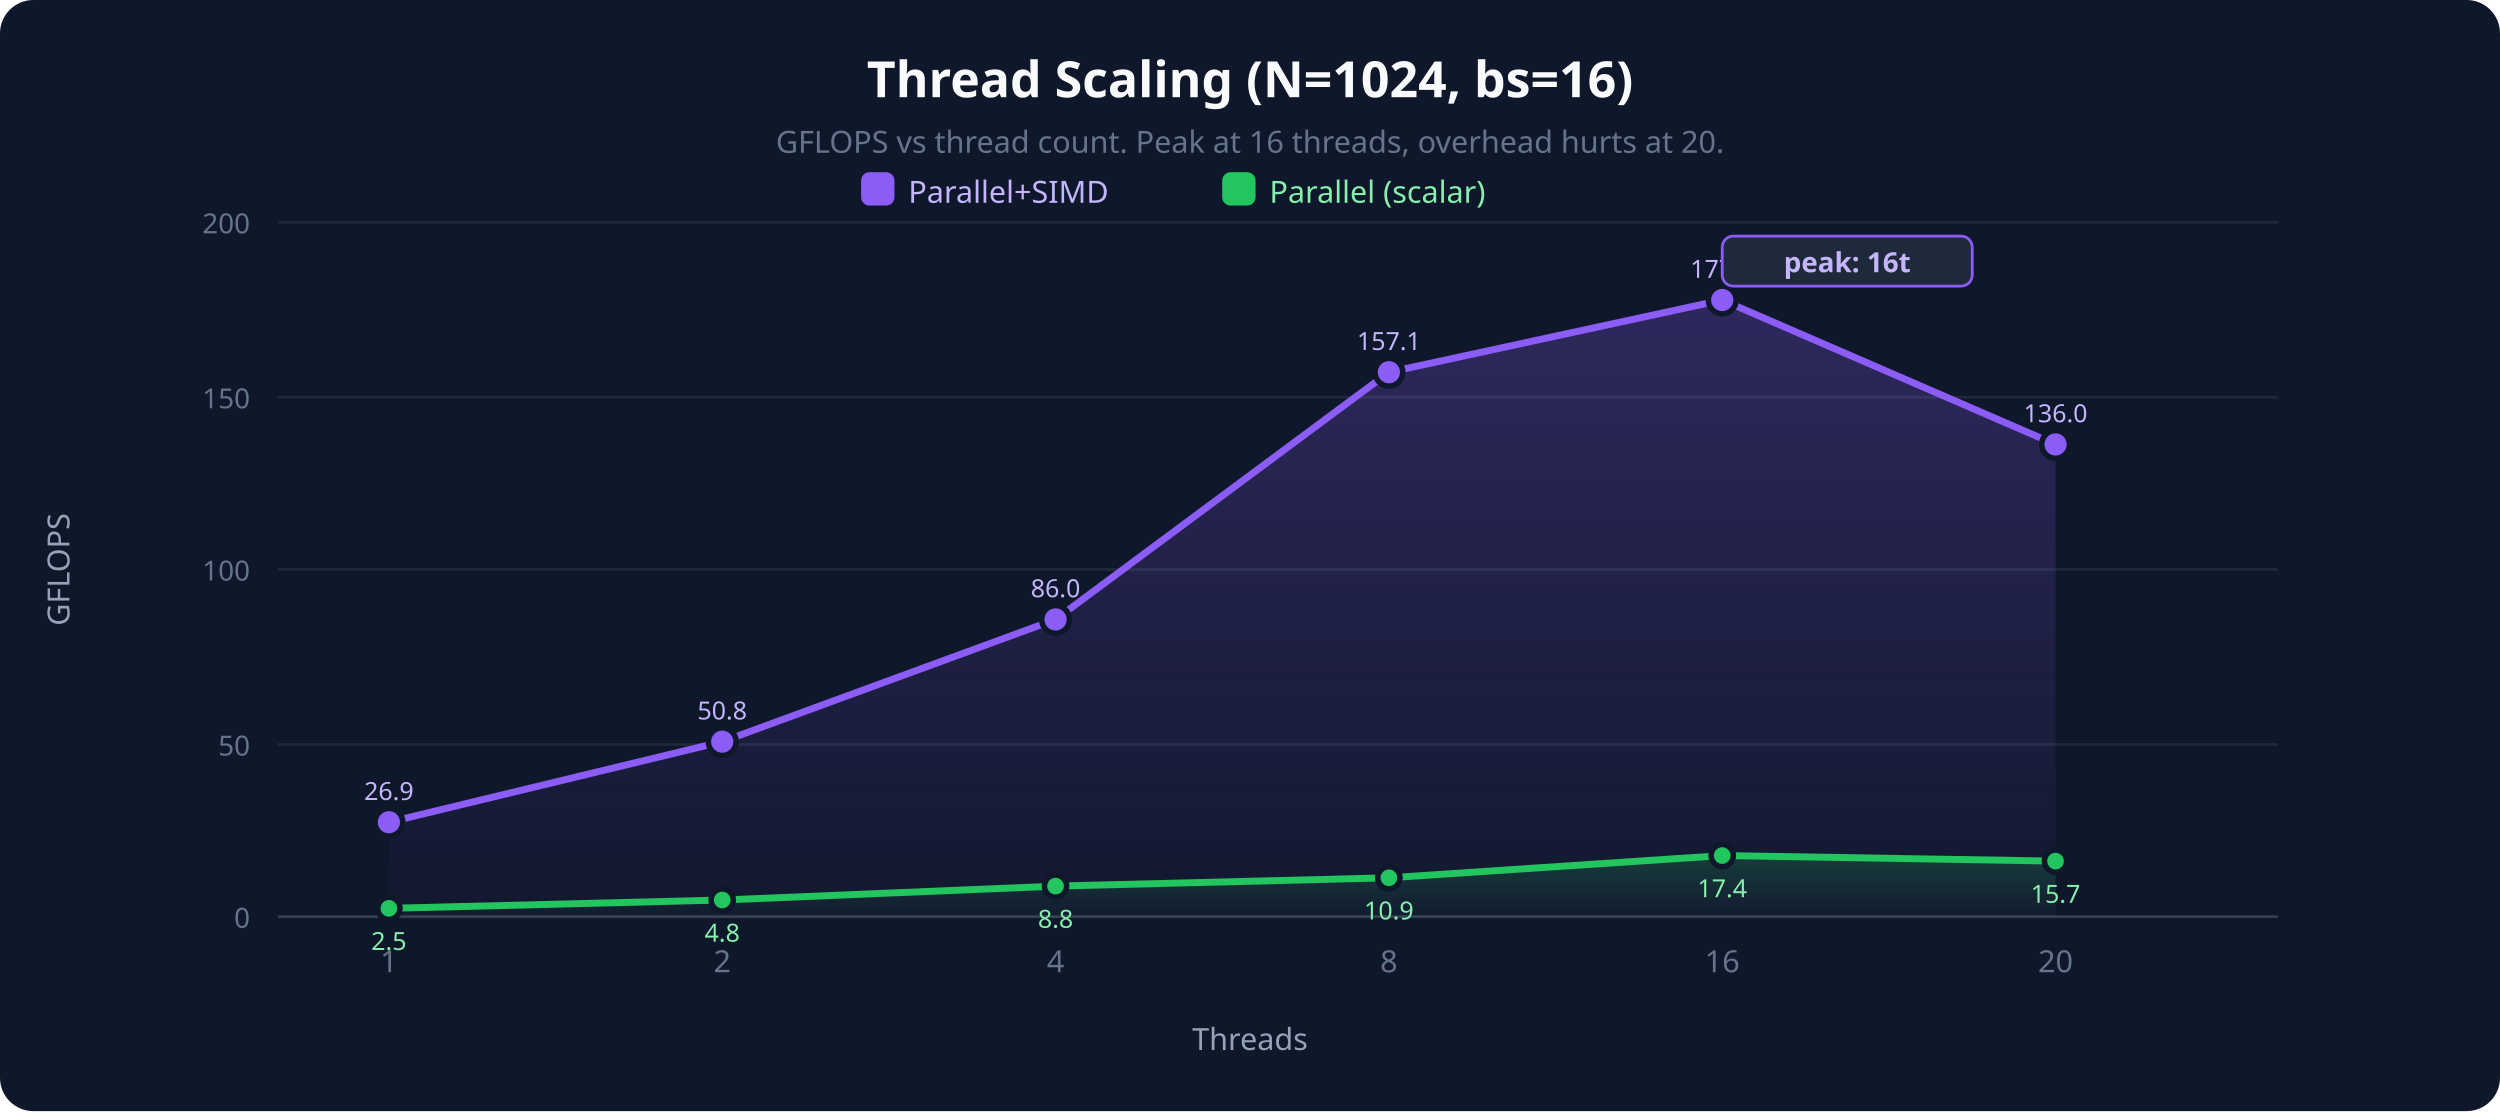
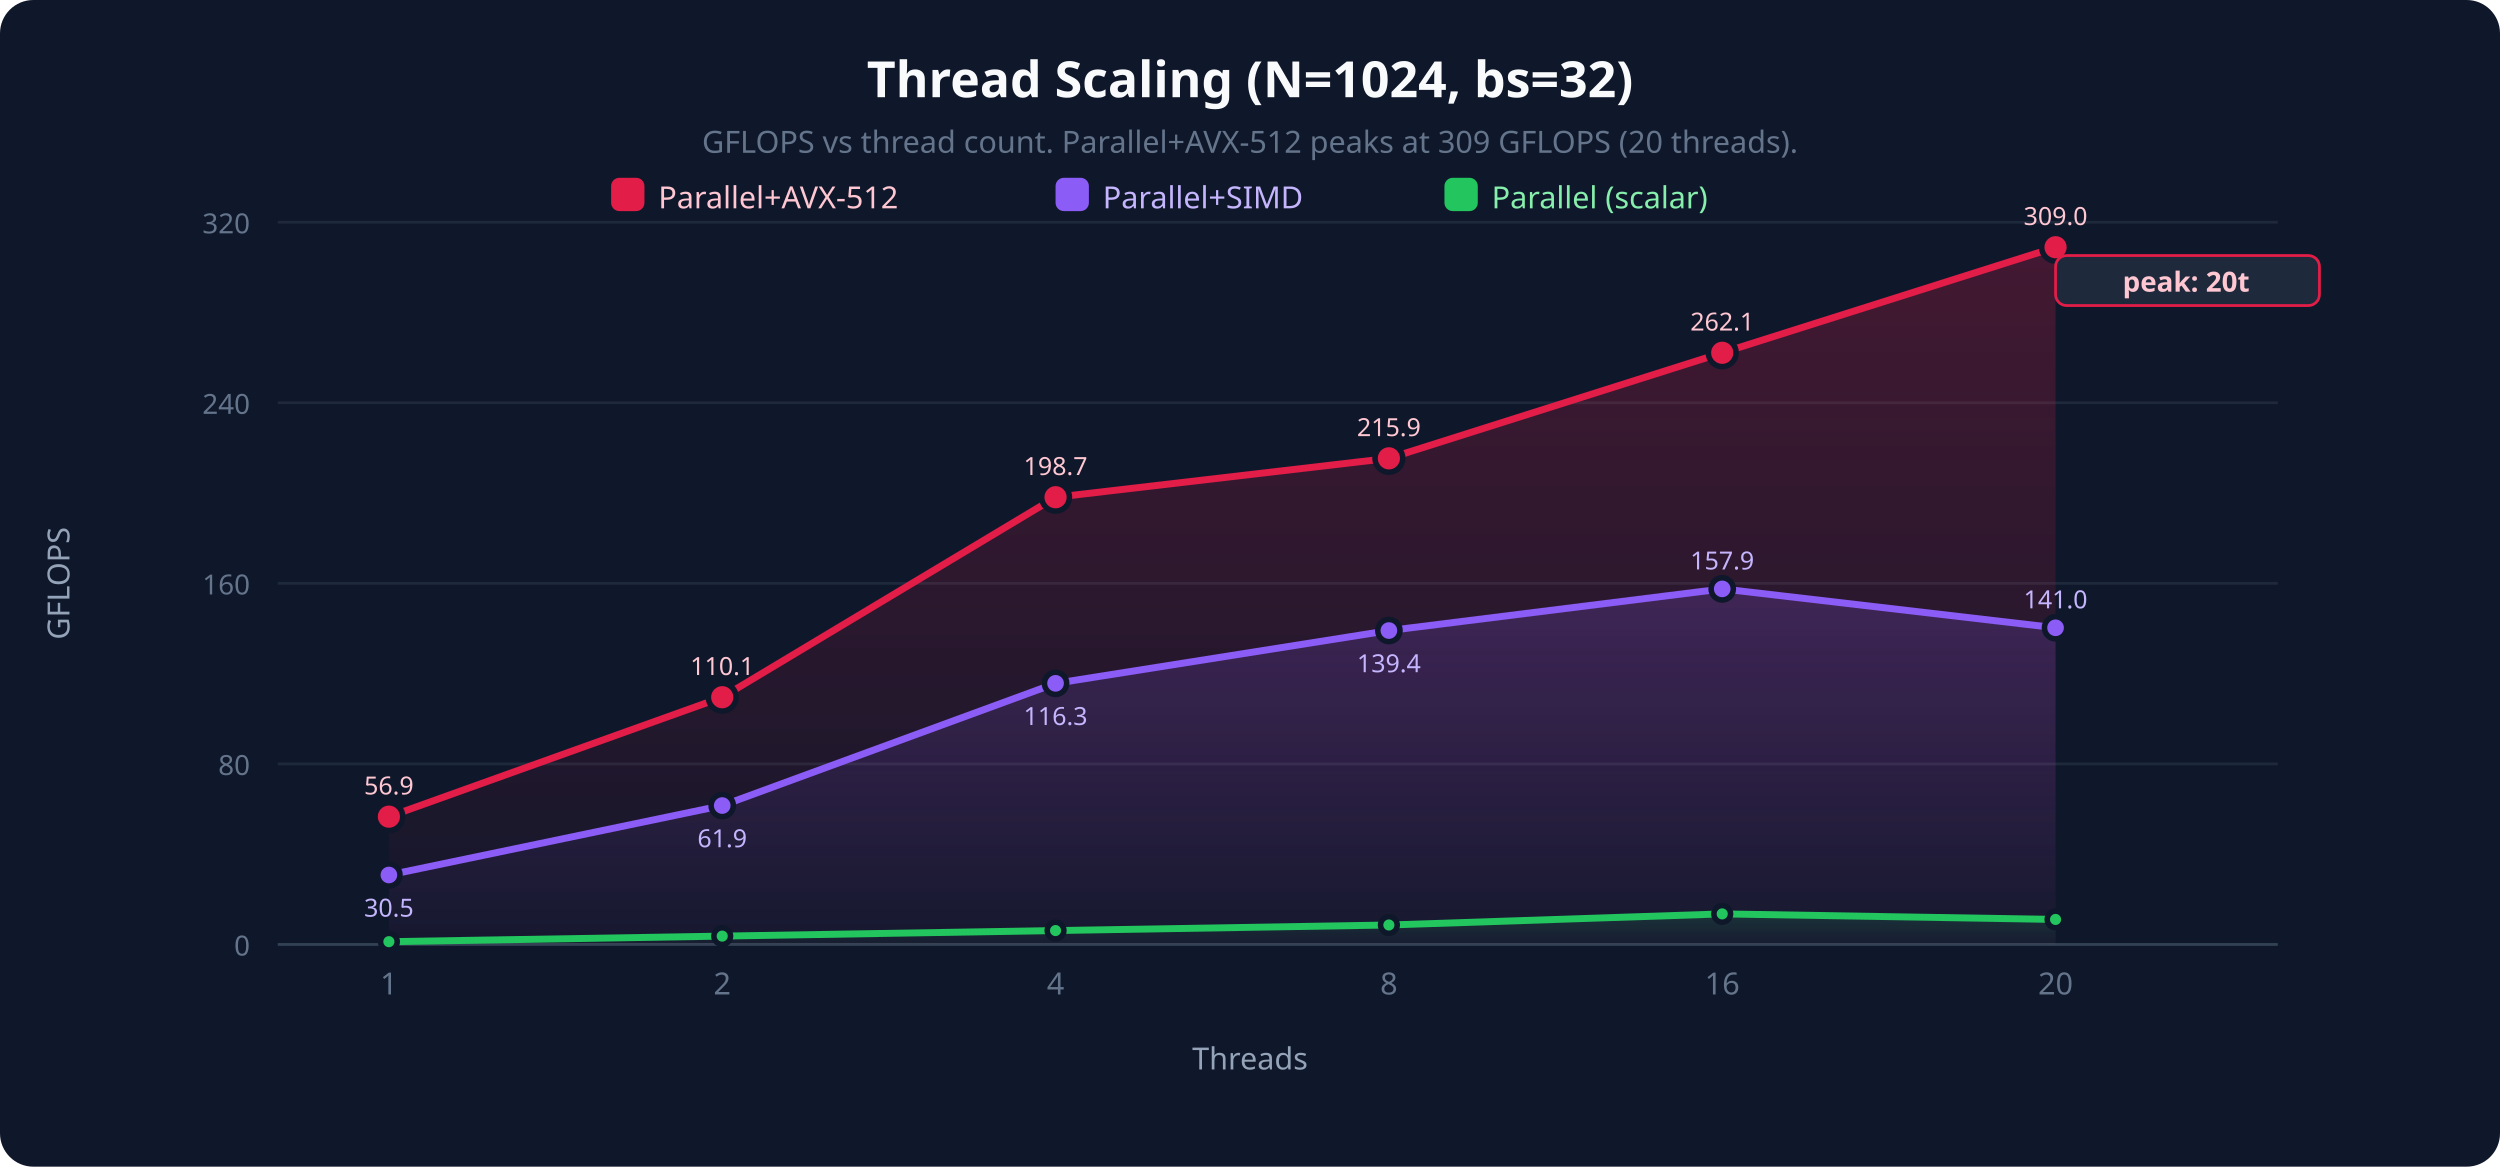
- <svg xmlns="http://www.w3.org/2000/svg" viewBox="0 0 900 400" font-family="'Segoe UI', system-ui, -apple-system, sans-serif">
+ <svg xmlns="http://www.w3.org/2000/svg" viewBox="0 0 900 420" font-family="'Segoe UI', system-ui, -apple-system, sans-serif">
  <defs>
+     <linearGradient id="redFill" x1="0" y1="0" x2="0" y2="1">
+       <stop offset="0%" stop-color="#E11D48" stop-opacity="0.25" />
+       <stop offset="100%" stop-color="#E11D48" stop-opacity="0.02" />
+     </linearGradient>
    <linearGradient id="purpleFill" x1="0" y1="0" x2="0" y2="1">
-       <stop offset="0%" stop-color="#8B5CF6" stop-opacity="0.25" />
+       <stop offset="0%" stop-color="#8B5CF6" stop-opacity="0.2" />
      <stop offset="100%" stop-color="#8B5CF6" stop-opacity="0.02" />
    </linearGradient>
    <linearGradient id="greenFill" x1="0" y1="0" x2="0" y2="1">
-       <stop offset="0%" stop-color="#22C55E" stop-opacity="0.2" />
+       <stop offset="0%" stop-color="#22C55E" stop-opacity="0.15" />
      <stop offset="100%" stop-color="#22C55E" stop-opacity="0.02" />
    </linearGradient>
  </defs>
-   <rect width="900" height="400" rx="12" fill="#0F172A" />
-   <text x="450" y="35" text-anchor="middle" fill="#F8FAFC" font-size="18" font-weight="700">Thread Scaling (N=1024, bs=16)</text>
-   <text x="450" y="55" text-anchor="middle" fill="#64748B" font-size="11">GFLOPS vs thread count. Peak at 16 threads, overhead hurts at 20.</text>
-   <line x1="100" y1="330" x2="820" y2="330" stroke="#334155" stroke-width="1" />
-   <line x1="100" y1="268" x2="820" y2="268" stroke="#1E293B" stroke-width="1" />
-   <line x1="100" y1="205" x2="820" y2="205" stroke="#1E293B" stroke-width="1" />
-   <line x1="100" y1="143" x2="820" y2="143" stroke="#1E293B" stroke-width="1" />
+   <rect width="900" height="420" rx="12" fill="#0F172A" />
+   <text x="450" y="35" text-anchor="middle" fill="#F8FAFC" font-size="18" font-weight="700">Thread Scaling (N=1024, bs=32)</text>
+   <text x="450" y="55" text-anchor="middle" fill="#64748B" font-size="11">GFLOPS vs thread count. Parallel+AVX-512 peaks at 309 GFLOPS (20 threads).</text>
+   <line x1="100" y1="340" x2="820" y2="340" stroke="#334155" stroke-width="1" />
+   <line x1="100" y1="275" x2="820" y2="275" stroke="#1E293B" stroke-width="1" />
+   <line x1="100" y1="210" x2="820" y2="210" stroke="#1E293B" stroke-width="1" />
+   <line x1="100" y1="145" x2="820" y2="145" stroke="#1E293B" stroke-width="1" />
  <line x1="100" y1="80" x2="820" y2="80" stroke="#1E293B" stroke-width="1" />
-   <text x="90" y="334" text-anchor="end" fill="#64748B" font-size="10">0</text>
-   <text x="90" y="272" text-anchor="end" fill="#64748B" font-size="10">50</text>
-   <text x="90" y="209" text-anchor="end" fill="#64748B" font-size="10">100</text>
-   <text x="90" y="147" text-anchor="end" fill="#64748B" font-size="10">150</text>
-   <text x="90" y="84" text-anchor="end" fill="#64748B" font-size="10">200</text>
-   <text x="25" y="205" text-anchor="middle" fill="#94A3B8" font-size="11" transform="rotate(-90 25 205)">GFLOPS</text>
-   <text x="140" y="350" text-anchor="middle" fill="#64748B" font-size="11">1</text>
-   <text x="260" y="350" text-anchor="middle" fill="#64748B" font-size="11">2</text>
-   <text x="380" y="350" text-anchor="middle" fill="#64748B" font-size="11">4</text>
-   <text x="500" y="350" text-anchor="middle" fill="#64748B" font-size="11">8</text>
-   <text x="620" y="350" text-anchor="middle" fill="#64748B" font-size="11">16</text>
-   <text x="740" y="350" text-anchor="middle" fill="#64748B" font-size="11">20</text>
-   <text x="450" y="378" text-anchor="middle" fill="#94A3B8" font-size="11">Threads</text>
-   <polygon points="140,296 260,267 380,223 500,134 620,108 740,160 740,330 140,330" fill="url(#purpleFill)" />
-   <polyline points="140,296 260,267 380,223 500,134 620,108 740,160" fill="none" stroke="#8B5CF6" stroke-width="2.5" stroke-linejoin="round" />
-   <circle cx="140" cy="296" r="5" fill="#8B5CF6" stroke="#0F172A" stroke-width="2" />
-   <circle cx="260" cy="267" r="5" fill="#8B5CF6" stroke="#0F172A" stroke-width="2" />
-   <circle cx="380" cy="223" r="5" fill="#8B5CF6" stroke="#0F172A" stroke-width="2" />
-   <circle cx="500" cy="134" r="5" fill="#8B5CF6" stroke="#0F172A" stroke-width="2" />
-   <circle cx="620" cy="108" r="5" fill="#8B5CF6" stroke="#0F172A" stroke-width="2" />
-   <circle cx="740" cy="160" r="5" fill="#8B5CF6" stroke="#0F172A" stroke-width="2" />
-   <text x="140" y="288" text-anchor="middle" fill="#C4B5FD" font-size="9">26.9</text>
-   <text x="260" y="259" text-anchor="middle" fill="#C4B5FD" font-size="9">50.8</text>
-   <text x="380" y="215" text-anchor="middle" fill="#C4B5FD" font-size="9">86.0</text>
-   <text x="500" y="126" text-anchor="middle" fill="#C4B5FD" font-size="9">157.1</text>
-   <text x="620" y="100" text-anchor="middle" fill="#C4B5FD" font-size="9">177.6</text>
-   <text x="740" y="152" text-anchor="middle" fill="#C4B5FD" font-size="9">136.0</text>
-   <polygon points="140,327 260,324 380,319 500,316 620,308 740,310 740,330 140,330" fill="url(#greenFill)" />
-   <polyline points="140,327 260,324 380,319 500,316 620,308 740,310" fill="none" stroke="#22C55E" stroke-width="2.5" stroke-linejoin="round" />
-   <circle cx="140" cy="327" r="4" fill="#22C55E" stroke="#0F172A" stroke-width="2" />
-   <circle cx="260" cy="324" r="4" fill="#22C55E" stroke="#0F172A" stroke-width="2" />
-   <circle cx="380" cy="319" r="4" fill="#22C55E" stroke="#0F172A" stroke-width="2" />
-   <circle cx="500" cy="316" r="4" fill="#22C55E" stroke="#0F172A" stroke-width="2" />
-   <circle cx="620" cy="308" r="4" fill="#22C55E" stroke="#0F172A" stroke-width="2" />
-   <circle cx="740" cy="310" r="4" fill="#22C55E" stroke="#0F172A" stroke-width="2" />
-   <text x="140" y="342" text-anchor="middle" fill="#86EFAC" font-size="9">2.5</text>
-   <text x="260" y="339" text-anchor="middle" fill="#86EFAC" font-size="9">4.8</text>
-   <text x="380" y="334" text-anchor="middle" fill="#86EFAC" font-size="9">8.8</text>
-   <text x="500" y="331" text-anchor="middle" fill="#86EFAC" font-size="9">10.9</text>
-   <text x="620" y="323" text-anchor="middle" fill="#86EFAC" font-size="9">17.4</text>
-   <text x="740" y="325" text-anchor="middle" fill="#86EFAC" font-size="9">15.7</text>
-   <rect x="310" y="62" width="12" height="12" rx="3" fill="#8B5CF6" />
-   <text x="327" y="73" fill="#C4B5FD" font-size="11">Parallel+SIMD</text>
-   <rect x="440" y="62" width="12" height="12" rx="3" fill="#22C55E" />
-   <text x="457" y="73" fill="#86EFAC" font-size="11">Parallel (scalar)</text>
-   <rect x="620" y="85" width="90" height="18" rx="4" fill="#1E293B" stroke="#8B5CF6" stroke-width="1" />
-   <text x="665" y="98" text-anchor="middle" fill="#C4B5FD" font-size="10" font-weight="600">peak: 16t</text>
+   <text x="90" y="344" text-anchor="end" fill="#64748B" font-size="10">0</text>
+   <text x="90" y="279" text-anchor="end" fill="#64748B" font-size="10">80</text>
+   <text x="90" y="214" text-anchor="end" fill="#64748B" font-size="10">160</text>
+   <text x="90" y="149" text-anchor="end" fill="#64748B" font-size="10">240</text>
+   <text x="90" y="84" text-anchor="end" fill="#64748B" font-size="10">320</text>
+   <text x="25" y="210" text-anchor="middle" fill="#94A3B8" font-size="11" transform="rotate(-90 25 210)">GFLOPS</text>
+   <text x="140" y="358" text-anchor="middle" fill="#64748B" font-size="11">1</text>
+   <text x="260" y="358" text-anchor="middle" fill="#64748B" font-size="11">2</text>
+   <text x="380" y="358" text-anchor="middle" fill="#64748B" font-size="11">4</text>
+   <text x="500" y="358" text-anchor="middle" fill="#64748B" font-size="11">8</text>
+   <text x="620" y="358" text-anchor="middle" fill="#64748B" font-size="11">16</text>
+   <text x="740" y="358" text-anchor="middle" fill="#64748B" font-size="11">20</text>
+   <text x="450" y="385" text-anchor="middle" fill="#94A3B8" font-size="11">Threads</text>
+   <polygon points="140,294 260,251 380,179 500,165 620,127 740,89 740,340 140,340" fill="url(#redFill)" />
+   <polyline points="140,294 260,251 380,179 500,165 620,127 740,89" fill="none" stroke="#E11D48" stroke-width="2.5" stroke-linejoin="round" />
+   <circle cx="140" cy="294" r="5" fill="#E11D48" stroke="#0F172A" stroke-width="2" />
+   <circle cx="260" cy="251" r="5" fill="#E11D48" stroke="#0F172A" stroke-width="2" />
+   <circle cx="380" cy="179" r="5" fill="#E11D48" stroke="#0F172A" stroke-width="2" />
+   <circle cx="500" cy="165" r="5" fill="#E11D48" stroke="#0F172A" stroke-width="2" />
+   <circle cx="620" cy="127" r="5" fill="#E11D48" stroke="#0F172A" stroke-width="2" />
+   <circle cx="740" cy="89" r="5" fill="#E11D48" stroke="#0F172A" stroke-width="2" />
+   <text x="140" y="286" text-anchor="middle" fill="#FFC7D2" font-size="9">56.9</text>
+   <text x="260" y="243" text-anchor="middle" fill="#FFC7D2" font-size="9">110.1</text>
+   <text x="380" y="171" text-anchor="middle" fill="#FFC7D2" font-size="9">198.7</text>
+   <text x="500" y="157" text-anchor="middle" fill="#FFC7D2" font-size="9">215.9</text>
+   <text x="620" y="119" text-anchor="middle" fill="#FFC7D2" font-size="9">262.1</text>
+   <text x="740" y="81" text-anchor="middle" fill="#FFC7D2" font-size="9">309.0</text>
+   <polygon points="140,315 260,290 380,246 500,227 620,212 740,226 740,340 140,340" fill="url(#purpleFill)" />
+   <polyline points="140,315 260,290 380,246 500,227 620,212 740,226" fill="none" stroke="#8B5CF6" stroke-width="2.5" stroke-linejoin="round" />
+   <circle cx="140" cy="315" r="4" fill="#8B5CF6" stroke="#0F172A" stroke-width="2" />
+   <circle cx="260" cy="290" r="4" fill="#8B5CF6" stroke="#0F172A" stroke-width="2" />
+   <circle cx="380" cy="246" r="4" fill="#8B5CF6" stroke="#0F172A" stroke-width="2" />
+   <circle cx="500" cy="227" r="4" fill="#8B5CF6" stroke="#0F172A" stroke-width="2" />
+   <circle cx="620" cy="212" r="4" fill="#8B5CF6" stroke="#0F172A" stroke-width="2" />
+   <circle cx="740" cy="226" r="4" fill="#8B5CF6" stroke="#0F172A" stroke-width="2" />
+   <text x="140" y="330" text-anchor="middle" fill="#C4B5FD" font-size="9">30.5</text>
+   <text x="260" y="305" text-anchor="middle" fill="#C4B5FD" font-size="9">61.9</text>
+   <text x="380" y="261" text-anchor="middle" fill="#C4B5FD" font-size="9">116.3</text>
+   <text x="500" y="242" text-anchor="middle" fill="#C4B5FD" font-size="9">139.4</text>
+   <text x="620" y="205" text-anchor="middle" fill="#C4B5FD" font-size="9">157.9</text>
+   <text x="740" y="219" text-anchor="middle" fill="#C4B5FD" font-size="9">141.0</text>
+   <polygon points="140,339 260,337 380,335 500,333 620,329 740,331 740,340 140,340" fill="url(#greenFill)" />
+   <polyline points="140,339 260,337 380,335 500,333 620,329 740,331" fill="none" stroke="#22C55E" stroke-width="2.5" stroke-linejoin="round" />
+   <circle cx="140" cy="339" r="3" fill="#22C55E" stroke="#0F172A" stroke-width="2" />
+   <circle cx="260" cy="337" r="3" fill="#22C55E" stroke="#0F172A" stroke-width="2" />
+   <circle cx="380" cy="335" r="3" fill="#22C55E" stroke="#0F172A" stroke-width="2" />
+   <circle cx="500" cy="333" r="3" fill="#22C55E" stroke="#0F172A" stroke-width="2" />
+   <circle cx="620" cy="329" r="3" fill="#22C55E" stroke="#0F172A" stroke-width="2" />
+   <circle cx="740" cy="331" r="3" fill="#22C55E" stroke="#0F172A" stroke-width="2" />
+   <rect x="220" y="64" width="12" height="12" rx="3" fill="#E11D48" />
+   <text x="237" y="75" fill="#FFC7D2" font-size="11">Parallel+AVX-512</text>
+   <rect x="380" y="64" width="12" height="12" rx="3" fill="#8B5CF6" />
+   <text x="397" y="75" fill="#C4B5FD" font-size="11">Parallel+SIMD</text>
+   <rect x="520" y="64" width="12" height="12" rx="3" fill="#22C55E" />
+   <text x="537" y="75" fill="#86EFAC" font-size="11">Parallel (scalar)</text>
+   <rect x="740" y="92" width="95" height="18" rx="4" fill="#1E293B" stroke="#E11D48" stroke-width="1" />
+   <text x="787" y="105" text-anchor="middle" fill="#FFC7D2" font-size="10" font-weight="600">peak: 20t</text>
</svg>
